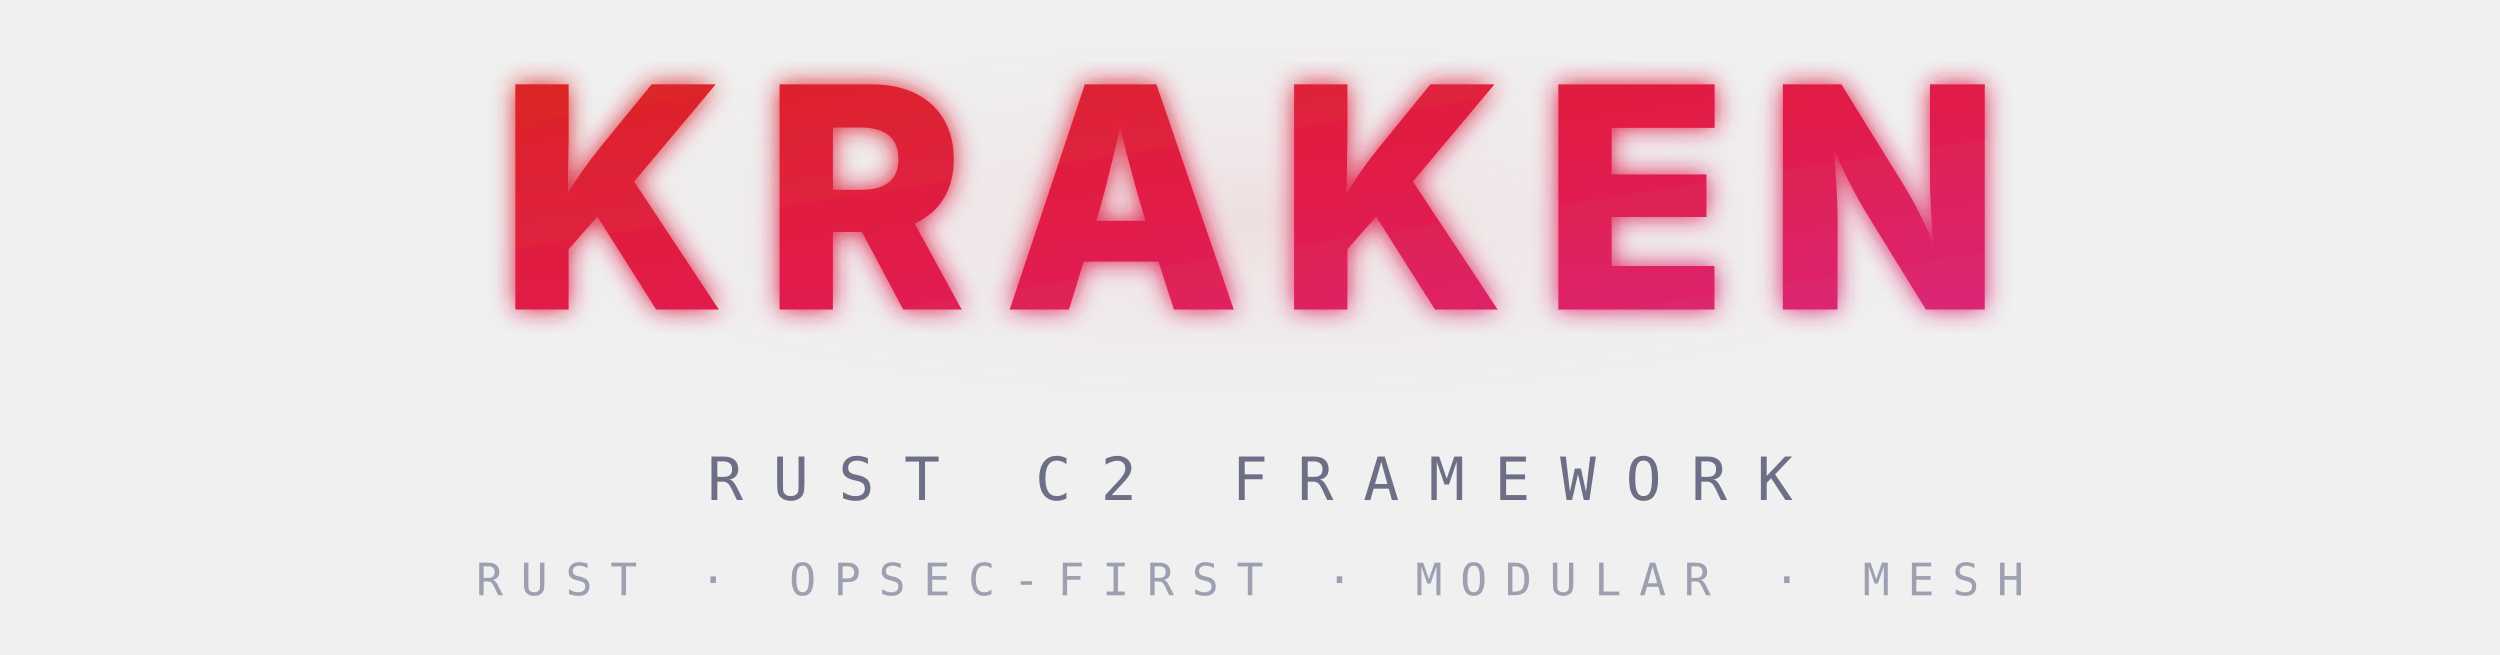
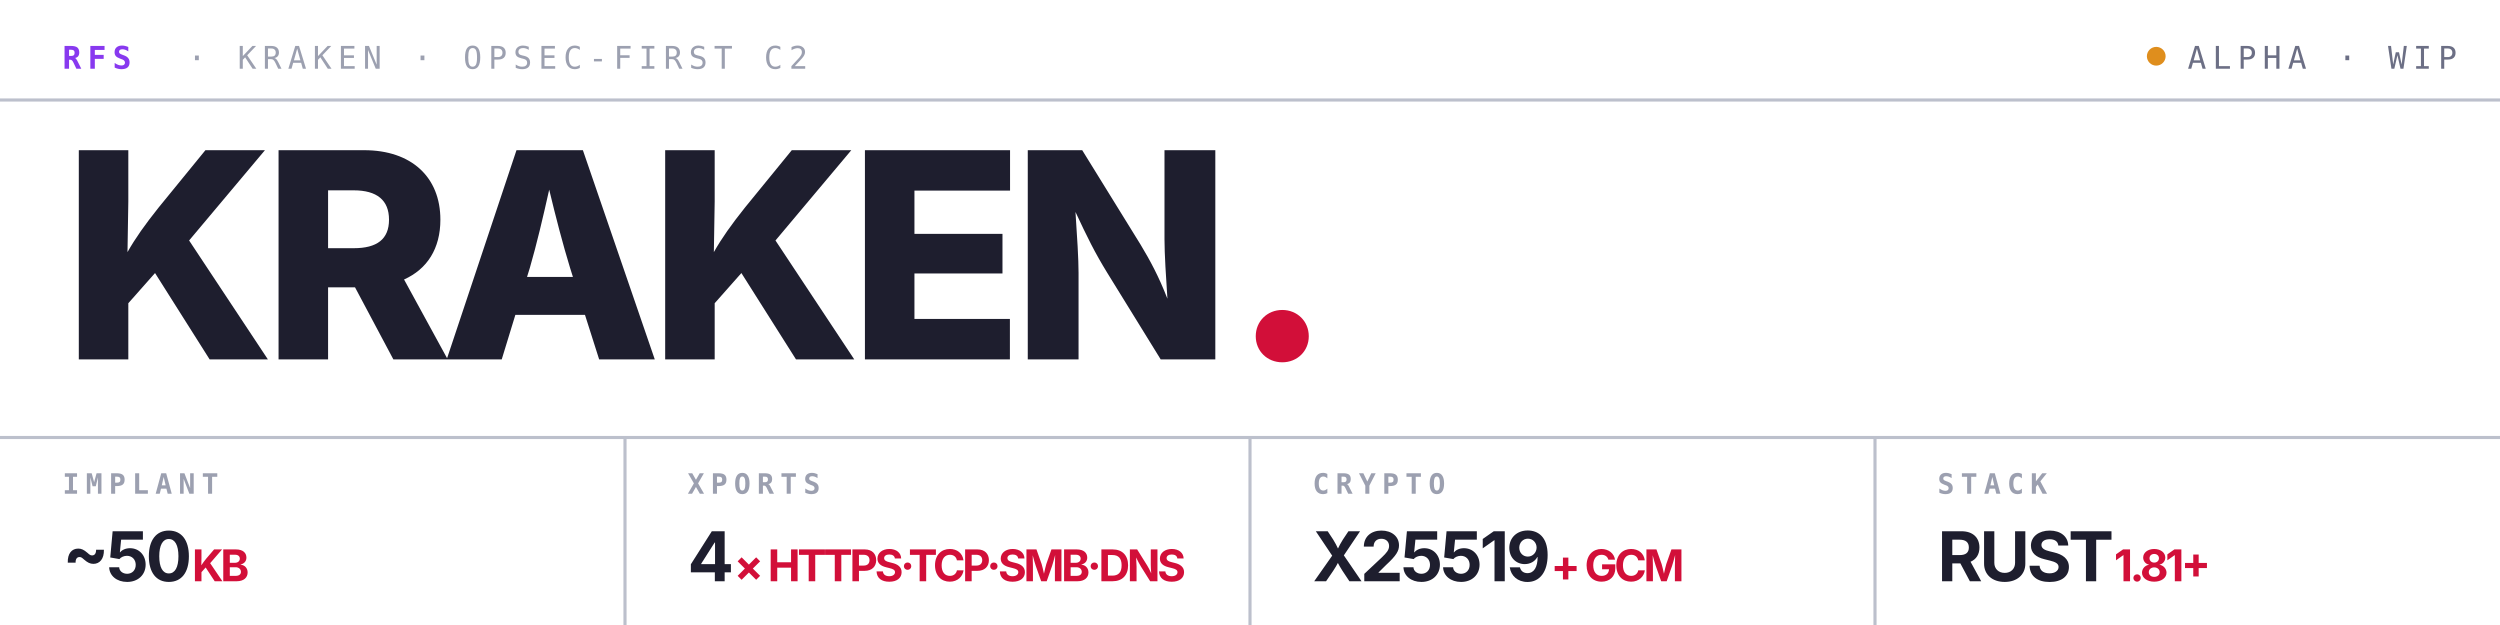
- <svg xmlns="http://www.w3.org/2000/svg" viewBox="0 0 420 110" fill="none">
-   <defs>
-     <linearGradient id="grad" x1="0%" y1="0%" x2="100%" y2="100%">
-       <stop offset="0%" stop-color="#dc2626" />
-       <stop offset="50%" stop-color="#e11d48" />
-       <stop offset="100%" stop-color="#db2777" />
-     </linearGradient>
-     <radialGradient id="glow" cx="50%" cy="40%" r="40%">
-       <stop offset="0%" stop-color="#dc2626" stop-opacity="0.08" />
-       <stop offset="50%" stop-color="#e11d48" stop-opacity="0.03" />
-       <stop offset="100%" stop-color="#db2777" stop-opacity="0" />
-     </radialGradient>
-     <filter id="textglow">
-       <feGaussianBlur in="SourceGraphic" stdDeviation="2" result="blur" />
-       <feComposite in="SourceGraphic" in2="blur" operator="over" />
-     </filter>
-   </defs>
-   <ellipse cx="210" cy="45" rx="160" ry="40" fill="url(#glow)" />
-   <text x="210" y="52" text-anchor="middle" font-family="'Inter', 'SF Pro Display', 'Segoe UI', 'Helvetica Neue', Arial, sans-serif" font-size="52" font-weight="800" fill="url(#grad)" letter-spacing="6" filter="url(#textglow)">KRAKEN</text>
-   <line x1="125" y1="68" x2="295" y2="68" stroke="url(#grad)" stroke-width="0.6" opacity="0.2" />
-   <text x="210" y="84" text-anchor="middle" font-family="'JetBrains Mono', 'SF Mono', 'Fira Code', 'Cascadia Code', monospace" font-size="10" font-weight="400" fill="#6c6f85" letter-spacing="5">RUST C2 FRAMEWORK</text>
-   <text x="210" y="100" text-anchor="middle" font-family="'JetBrains Mono', 'SF Mono', 'Fira Code', monospace" font-size="7.5" font-weight="400" fill="#9ca0b0" letter-spacing="3">RUST  ·  OPSEC-FIRST  ·  MODULAR  ·  MESH</text>
+ <svg xmlns="http://www.w3.org/2000/svg" viewBox="0 0 800 200" fill="none">
+   <rect x="0" y="0" width="800" height="200" fill="#ffffff" />
+   <line x1="0" y1="32" x2="800" y2="32" stroke="#bcc0cc" stroke-width="1" />
+   <text x="20" y="22" font-family="'JetBrains Mono', 'SF Mono', 'Fira Code', 'Cascadia Code', monospace" font-size="10" font-weight="700" fill="#8839ef" letter-spacing="2">RFS</text>
+   <text x="60" y="22" font-family="'JetBrains Mono', 'SF Mono', 'Fira Code', 'Cascadia Code', monospace" font-size="10" font-weight="500" fill="#9ca0b0" letter-spacing="2">·  KRAKEN  ·  OPSEC-FIRST C2</text>
+   <circle cx="690" cy="18" r="3" fill="#df8e1d" />
+   <text x="700" y="22" font-family="'JetBrains Mono', 'SF Mono', 'Fira Code', 'Cascadia Code', monospace" font-size="10" font-weight="500" fill="#6c6f85" letter-spacing="2">ALPHA · WIP</text>
+   <text x="20" y="115" font-family="'Inter', 'SF Pro Display', 'Segoe UI', 'Helvetica Neue', Arial, sans-serif" font-size="92" font-weight="800" fill="#1e1e2e" letter-spacing="-4">KRAKEN<tspan fill="#d20f39">.</tspan>
+   </text>
+   <line x1="0" y1="140" x2="800" y2="140" stroke="#bcc0cc" stroke-width="1" />
+   <line x1="200" y1="140" x2="200" y2="200" stroke="#bcc0cc" stroke-width="1" />
+   <line x1="400" y1="140" x2="400" y2="200" stroke="#bcc0cc" stroke-width="1" />
+   <line x1="600" y1="140" x2="600" y2="200" stroke="#bcc0cc" stroke-width="1" />
+   <text x="20" y="158" font-family="'JetBrains Mono', 'SF Mono', 'Fira Code', 'Cascadia Code', monospace" font-size="9" font-weight="600" fill="#9ca0b0" letter-spacing="2">IMPLANT</text>
+   <text x="20" y="186" font-family="'Inter', 'SF Pro Display', 'Segoe UI', 'Helvetica Neue', Arial, sans-serif" font-size="22" font-weight="700" fill="#1e1e2e" letter-spacing="-1">~50<tspan fill="#d20f39" font-size="14"> KB</tspan>
+   </text>
+   <text x="220" y="158" font-family="'JetBrains Mono', 'SF Mono', 'Fira Code', 'Cascadia Code', monospace" font-size="9" font-weight="600" fill="#9ca0b0" letter-spacing="2">XPORTS</text>
+   <text x="220" y="186" font-family="'Inter', 'SF Pro Display', 'Segoe UI', 'Helvetica Neue', Arial, sans-serif" font-size="22" font-weight="700" fill="#1e1e2e" letter-spacing="-1">4<tspan fill="#d20f39" font-size="14">×  HTTPS·TCP·SMB·DNS</tspan>
+   </text>
+   <text x="420" y="158" font-family="'JetBrains Mono', 'SF Mono', 'Fira Code', 'Cascadia Code', monospace" font-size="9" font-weight="600" fill="#9ca0b0" letter-spacing="2">CRYPTO</text>
+   <text x="420" y="186" font-family="'Inter', 'SF Pro Display', 'Segoe UI', 'Helvetica Neue', Arial, sans-serif" font-size="22" font-weight="700" fill="#1e1e2e" letter-spacing="-1">X25519<tspan fill="#d20f39" font-size="14"> + GCM</tspan>
+   </text>
+   <text x="620" y="158" font-family="'JetBrains Mono', 'SF Mono', 'Fira Code', 'Cascadia Code', monospace" font-size="9" font-weight="600" fill="#9ca0b0" letter-spacing="2">STACK</text>
+   <text x="620" y="186" font-family="'Inter', 'SF Pro Display', 'Segoe UI', 'Helvetica Neue', Arial, sans-serif" font-size="22" font-weight="700" fill="#1e1e2e" letter-spacing="-1">RUST<tspan fill="#d20f39" font-size="14"> 1.81+</tspan>
+   </text>
</svg>
